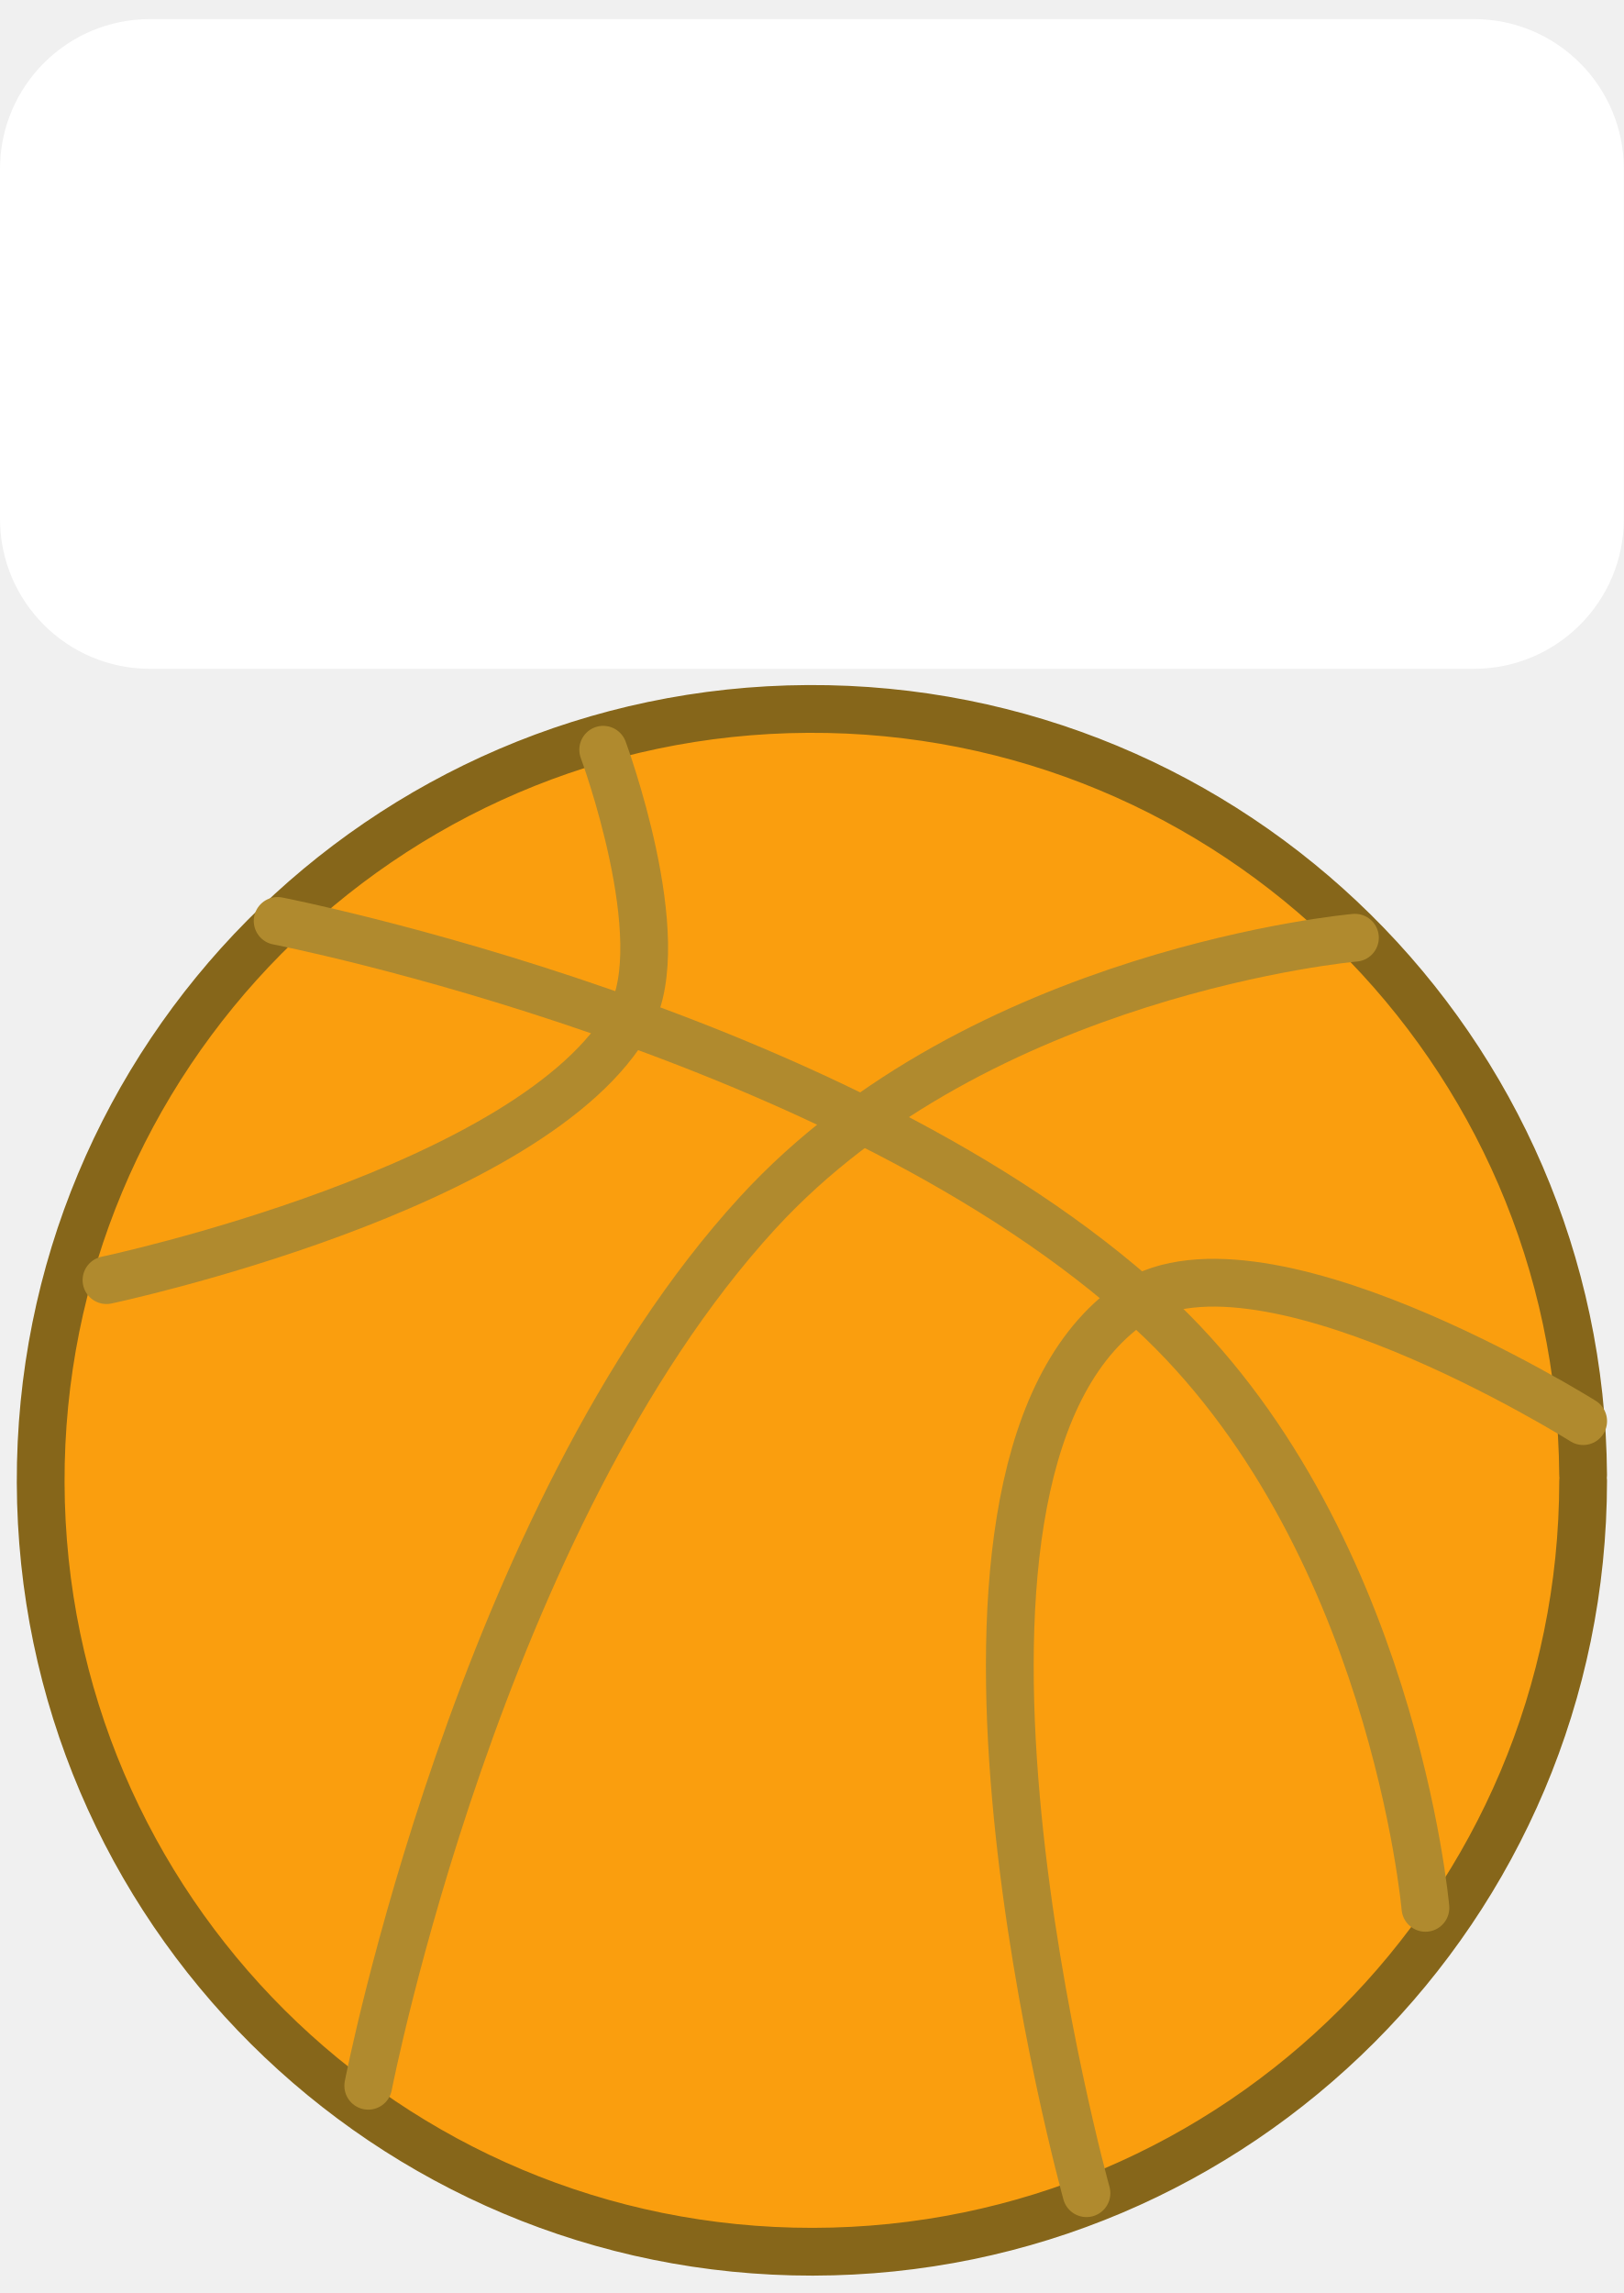
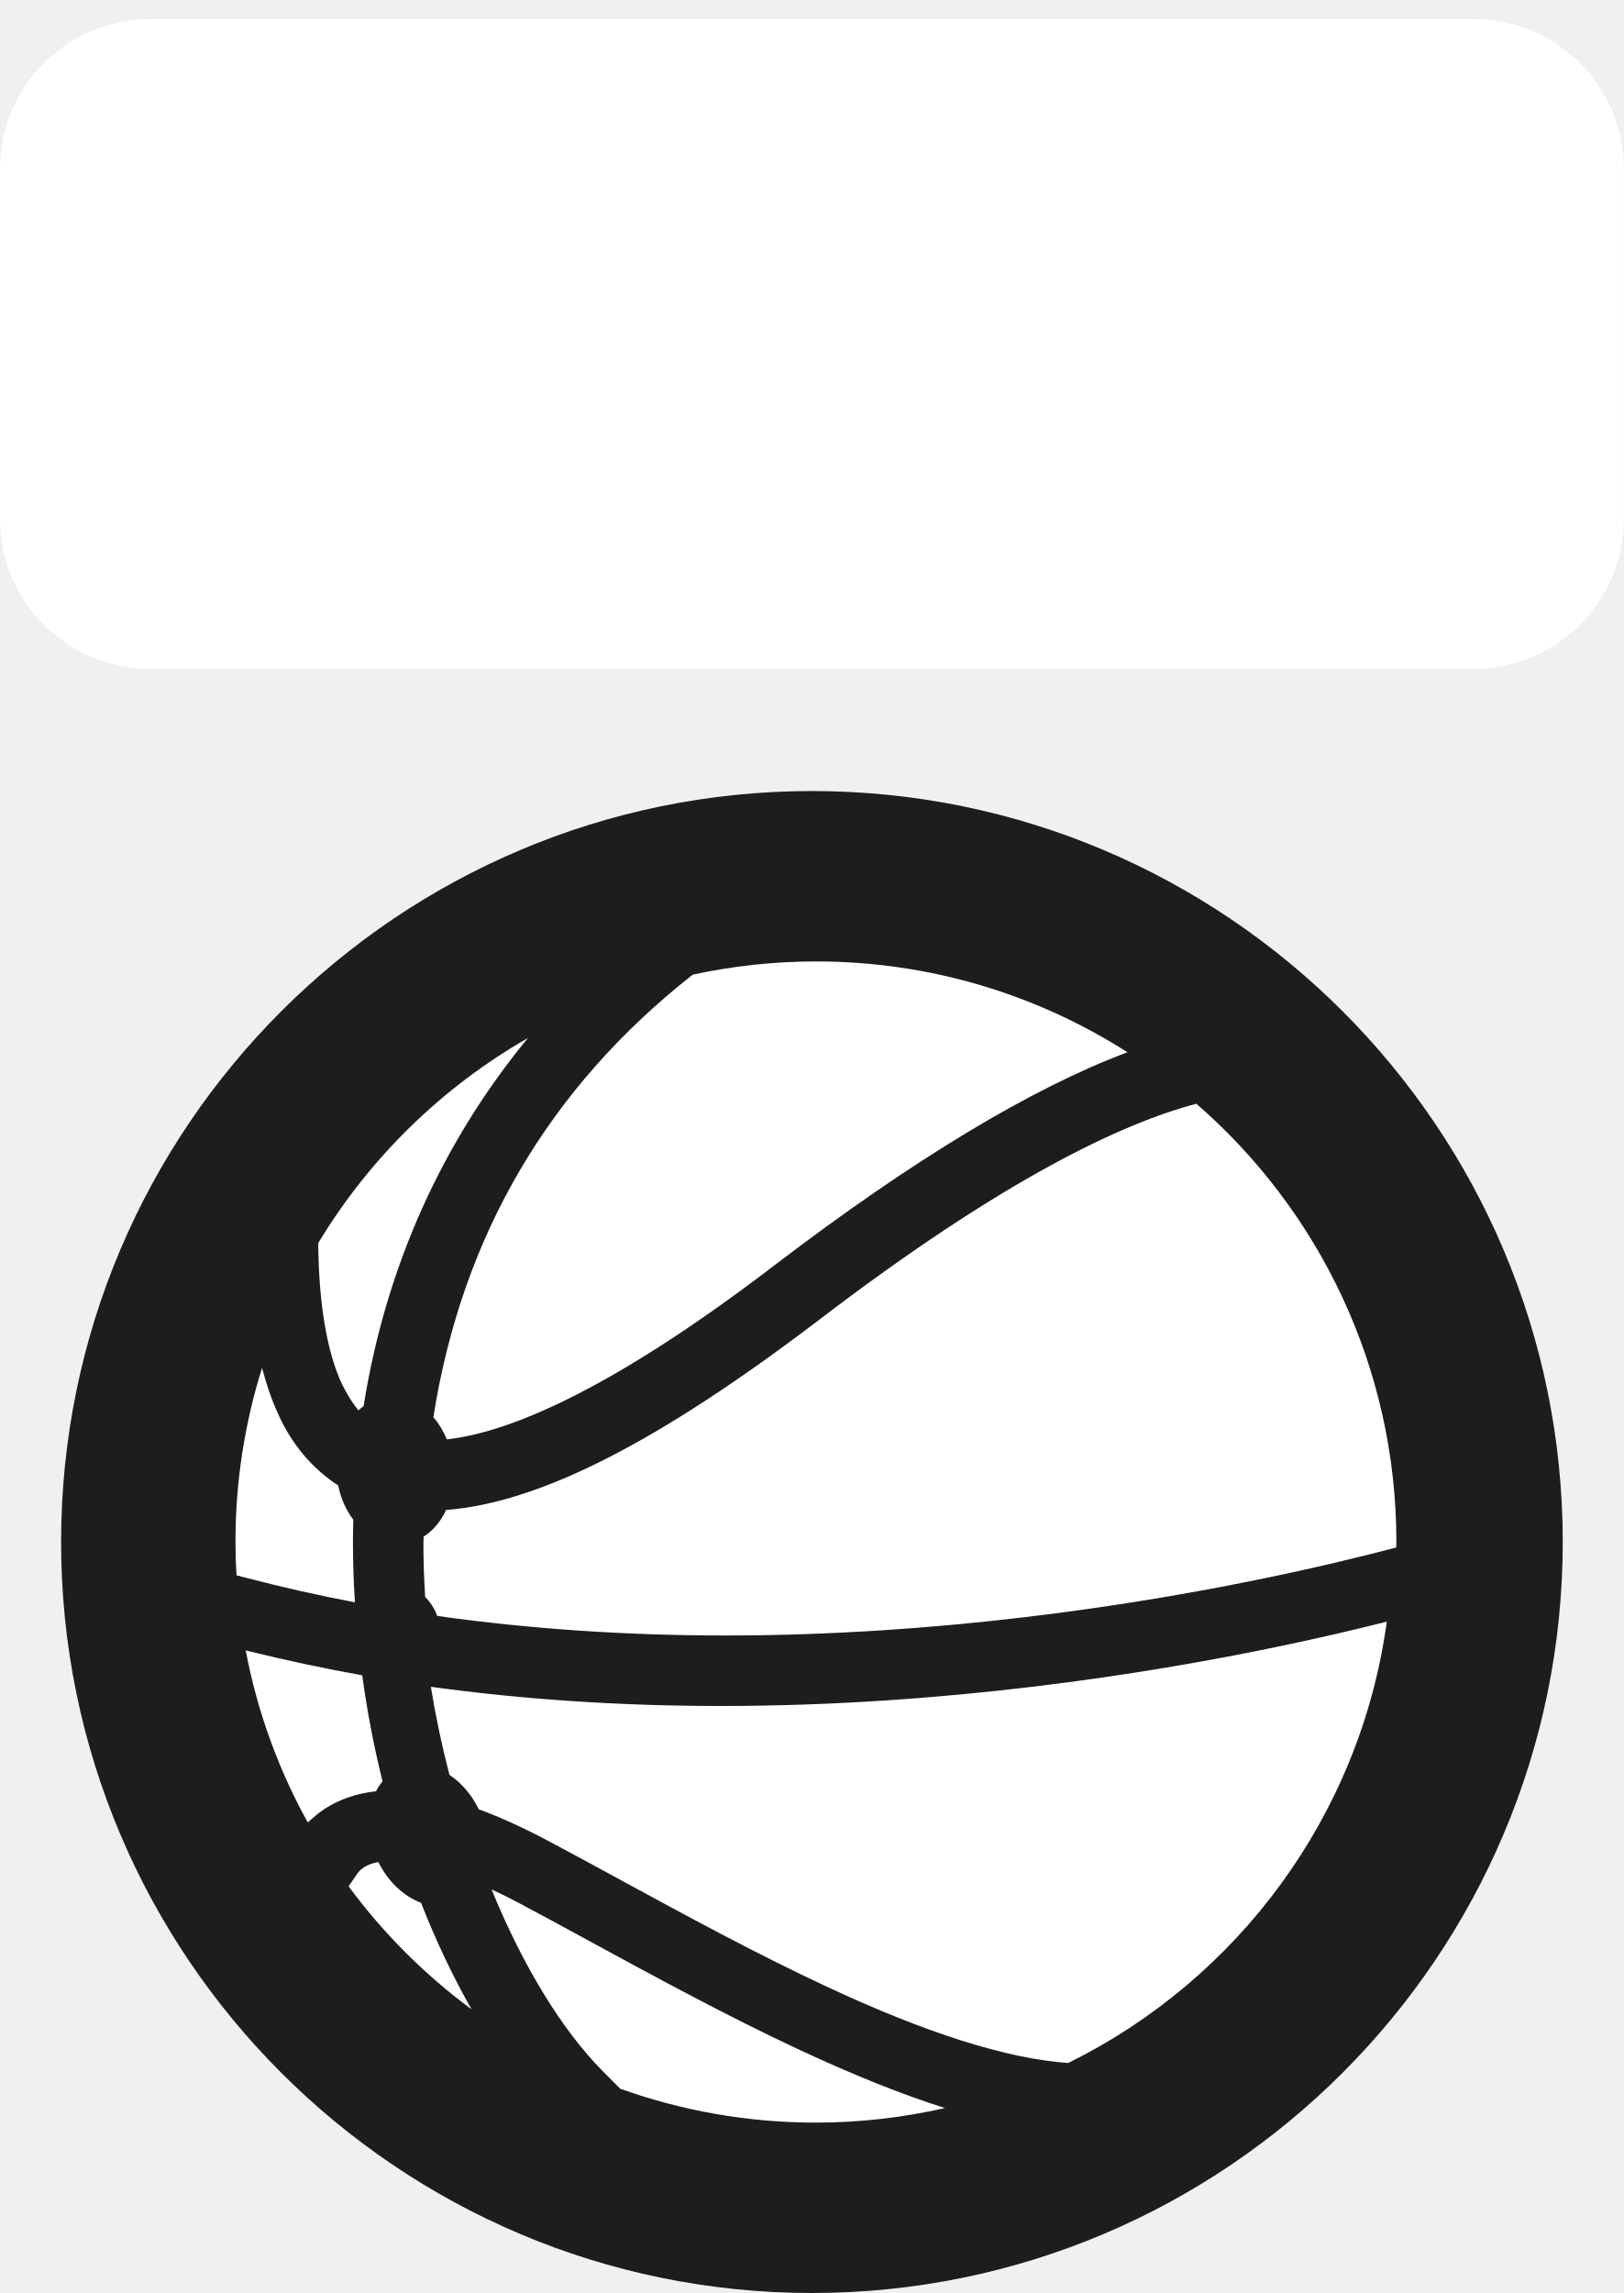
<svg xmlns="http://www.w3.org/2000/svg" version="1.1" width="85" height="120" id="svg2">
  <defs id="defs11" />
-   <g transform="translate(0,35)" id="g3782">
-     <path d="m 82.869,42.5 a 40.37,40.37 0 1 1 -0.001,-0.315" id="path2991" style="fill:#fa9e0e;fill-opacity:1;stroke:#86661a;stroke-width:2.5;stroke-linecap:round;stroke-linejoin:miter;stroke-miterlimit:4;stroke-opacity:1;stroke-dasharray:none" />
-     <path d="m 19.276,74.155 c 0,0 5.789,-29.763 20.378,-45.676 11.627,-12.681 31.27,-14.405 31.27,-14.405" id="path3761" style="fill:none;stroke:#b08a2e;stroke-width:2.5;stroke-linecap:round;stroke-linejoin:miter;stroke-miterlimit:4;stroke-opacity:1;stroke-dasharray:none" />
-     <path d="m 14.533,13.196 c 0,0 29.763,5.789 45.676,20.378 12.681,11.627 14.405,31.27 14.405,31.27" id="path3761-5" style="fill:none;stroke:#b08a2e;stroke-width:2.5;stroke-linecap:round;stroke-linejoin:miter;stroke-miterlimit:4;stroke-opacity:1;stroke-dasharray:none" />
-     <path d="m 56.871,79.777 c 0,0 -10.303,-37.134 2.108,-46.378 6.583,-4.904 23.892,5.973 23.892,5.973" id="path3781" style="fill:none;stroke:#b08a2e;stroke-width:2.5;stroke-linecap:round;stroke-linejoin:miter;stroke-miterlimit:4;stroke-opacity:1;stroke-dasharray:none" />
-     <path d="m 5.574,31.993 c 0,0 22.475,-4.758 27.405,-13.703 C 35.252,14.167 31.574,4.236 31.574,4.236" id="path3783" style="fill:none;stroke:#b08a2e;stroke-width:2.5;stroke-linecap:round;stroke-linejoin:miter;stroke-miterlimit:4;stroke-opacity:1;stroke-dasharray:none" />
+   <rect width="85" height="34" ry="7.846" x="0" y="1" id="rect2990" style="fill:#ffffff;fill-opacity:1;fill-rule:nonzero;stroke:none" />
+   <g transform="translate(2.3435,40.234)" id="g3523">
+     <g id="g3525">
+       <path d="m 40.157,1.164 c -21.672,0 -39.302,17.63 -39.302,39.301 0,21.671 17.63,39.301 39.302,39.301 21.671,0 39.301,-17.63 39.301,-39.301 0,-21.672 -17.63,-39.301 -39.301,-39.301 z" id="path3527" style="fill:#1d1d1b" />
+     </g>
+     <path d="m 56.673,14.833 c -5.032,1.888 -11.202,5.603 -18.425,11.109 -9.052,6.936 -14.31,8.838 -17.202,9.15 -0.178,-0.434 -0.416,-0.826 -0.705,-1.158 1.491,-9.48 6.05,-17.249 13.577,-23.161 2.079,-0.45 4.235,-0.692 6.449,-0.692 6.001,0 11.593,1.749 16.306,4.752 z" id="path3529" style="fill:#ffffff" />
+     <path d="m 25.291,14.088 c -4.511,5.479 -7.451,12.016 -8.602,19.266 -0.094,0.067 -0.184,0.143 -0.271,0.223 -0.304,-0.371 -0.583,-0.818 -0.856,-1.367 -0.791,-1.671 -1.219,-4.224 -1.249,-7.386 2.678,-4.449 6.466,-8.151 10.978,-10.736 z" id="path3531" style="fill:#ffffff" />
+     <path d="m 11.374,31.353 c 0.229,0.876 0.509,1.689 0.843,2.412 0.696,1.567 1.78,2.854 3.143,3.742 0.136,0.669 0.405,1.281 0.789,1.79 -0.011,0.387 -0.017,0.803 -0.017,1.292 0.003,0.987 0.037,2.005 0.102,3.032 -1.892,-0.359 -3.779,-0.784 -5.617,-1.264 L 10.035,42.206 C 10.001,41.63 9.982,41.05 9.982,40.466 9.981,37.291 10.47,34.229 11.374,31.353 z" id="path3533" style="fill:#ffffff" />
+     <path d="m 10.518,46.137 0.237,0.058 c 1.926,0.475 3.897,0.894 5.862,1.244 0.253,1.859 0.609,3.724 1.062,5.552 -0.129,0.155 -0.243,0.328 -0.339,0.518 -1.26,0.136 -2.394,0.601 -3.223,1.326 l -0.352,0.308 0.195,0.344 c -1.63,-2.861 -2.811,-6.008 -3.442,-9.35 z" id="path3535" style="fill:#ffffff" />
+     <path d="m 15.904,58.483 0.452,-0.658 c 0.044,-0.065 0.088,-0.119 0.132,-0.162 0.186,-0.174 0.447,-0.356 0.972,-0.451 0.501,1.012 1.319,1.787 2.236,2.136 0.779,1.989 1.669,3.855 2.642,5.572 -2.453,-1.811 -4.624,-3.982 -6.434,-6.437 z" id="path3537" style="fill:#ffffff" />
+     <path d="m 40.366,70.849 c -3.597,0 -7.046,-0.628 -10.249,-1.776 l -0.913,-0.919 c -2.128,-2.146 -4.175,-5.497 -5.818,-9.51 0.48,0.222 0.962,0.462 1.458,0.725 1.157,0.614 2.379,1.279 3.648,1.971 3.404,1.853 7.263,3.953 11.078,5.732 2.85,1.321 5.325,2.312 7.55,3.015 -2.173,0.493 -4.431,0.762 -6.754,0.762 z" id="path3539" style="fill:#ffffff" />
+     <path d="M 53.574,67.728 C 50.39,67.511 46.142,66.172 40.919,63.727 37.252,62.02 33.454,59.954 30.103,58.131 c -1.294,-0.704 -2.545,-1.385 -3.737,-2.019 -1.313,-0.696 -2.509,-1.24 -3.647,-1.659 -0.361,-0.746 -0.9,-1.377 -1.536,-1.803 -0.401,-1.536 -0.727,-3.082 -0.973,-4.608 4.849,0.667 9.96,1.004 15.208,1.004 11.702,-0.002 22.245,-1.677 29.029,-3.084 1.999,-0.415 3.938,-0.861 5.802,-1.331 -1.394,10.166 -7.812,18.726 -16.675,23.097 z" id="path3541" style="fill:#ffffff" />
+     <path d="m 70.743,40.752 c -1.876,0.491 -4.364,1.096 -7.305,1.693 -6.504,1.328 -16.606,2.911 -27.811,2.911 -5.21,0 -10.283,-0.344 -15.084,-1.023 -0.143,-0.386 -0.359,-0.727 -0.632,-0.993 -0.062,-1.013 -0.092,-1.916 -0.091,-2.753 0,-0.135 0.005,-0.271 0.01,-0.406 0.496,-0.312 0.9,-0.792 1.176,-1.392 4.897,-0.382 11.103,-3.544 19.48,-9.917 9.747,-7.452 15.973,-10.339 19.795,-11.343 6.411,5.571 10.469,13.778 10.469,22.936 0,0.097 -0.005,0.191 -0.007,0.287 z" id="path3543" style="fill:#ffffff" />
  </g>
-   <rect width="85" height="34" ry="7.846" x="0" y="1" id="rect2990" style="fill:#ffffff;fill-opacity:1;fill-rule:nonzero;stroke:none" />
</svg>
